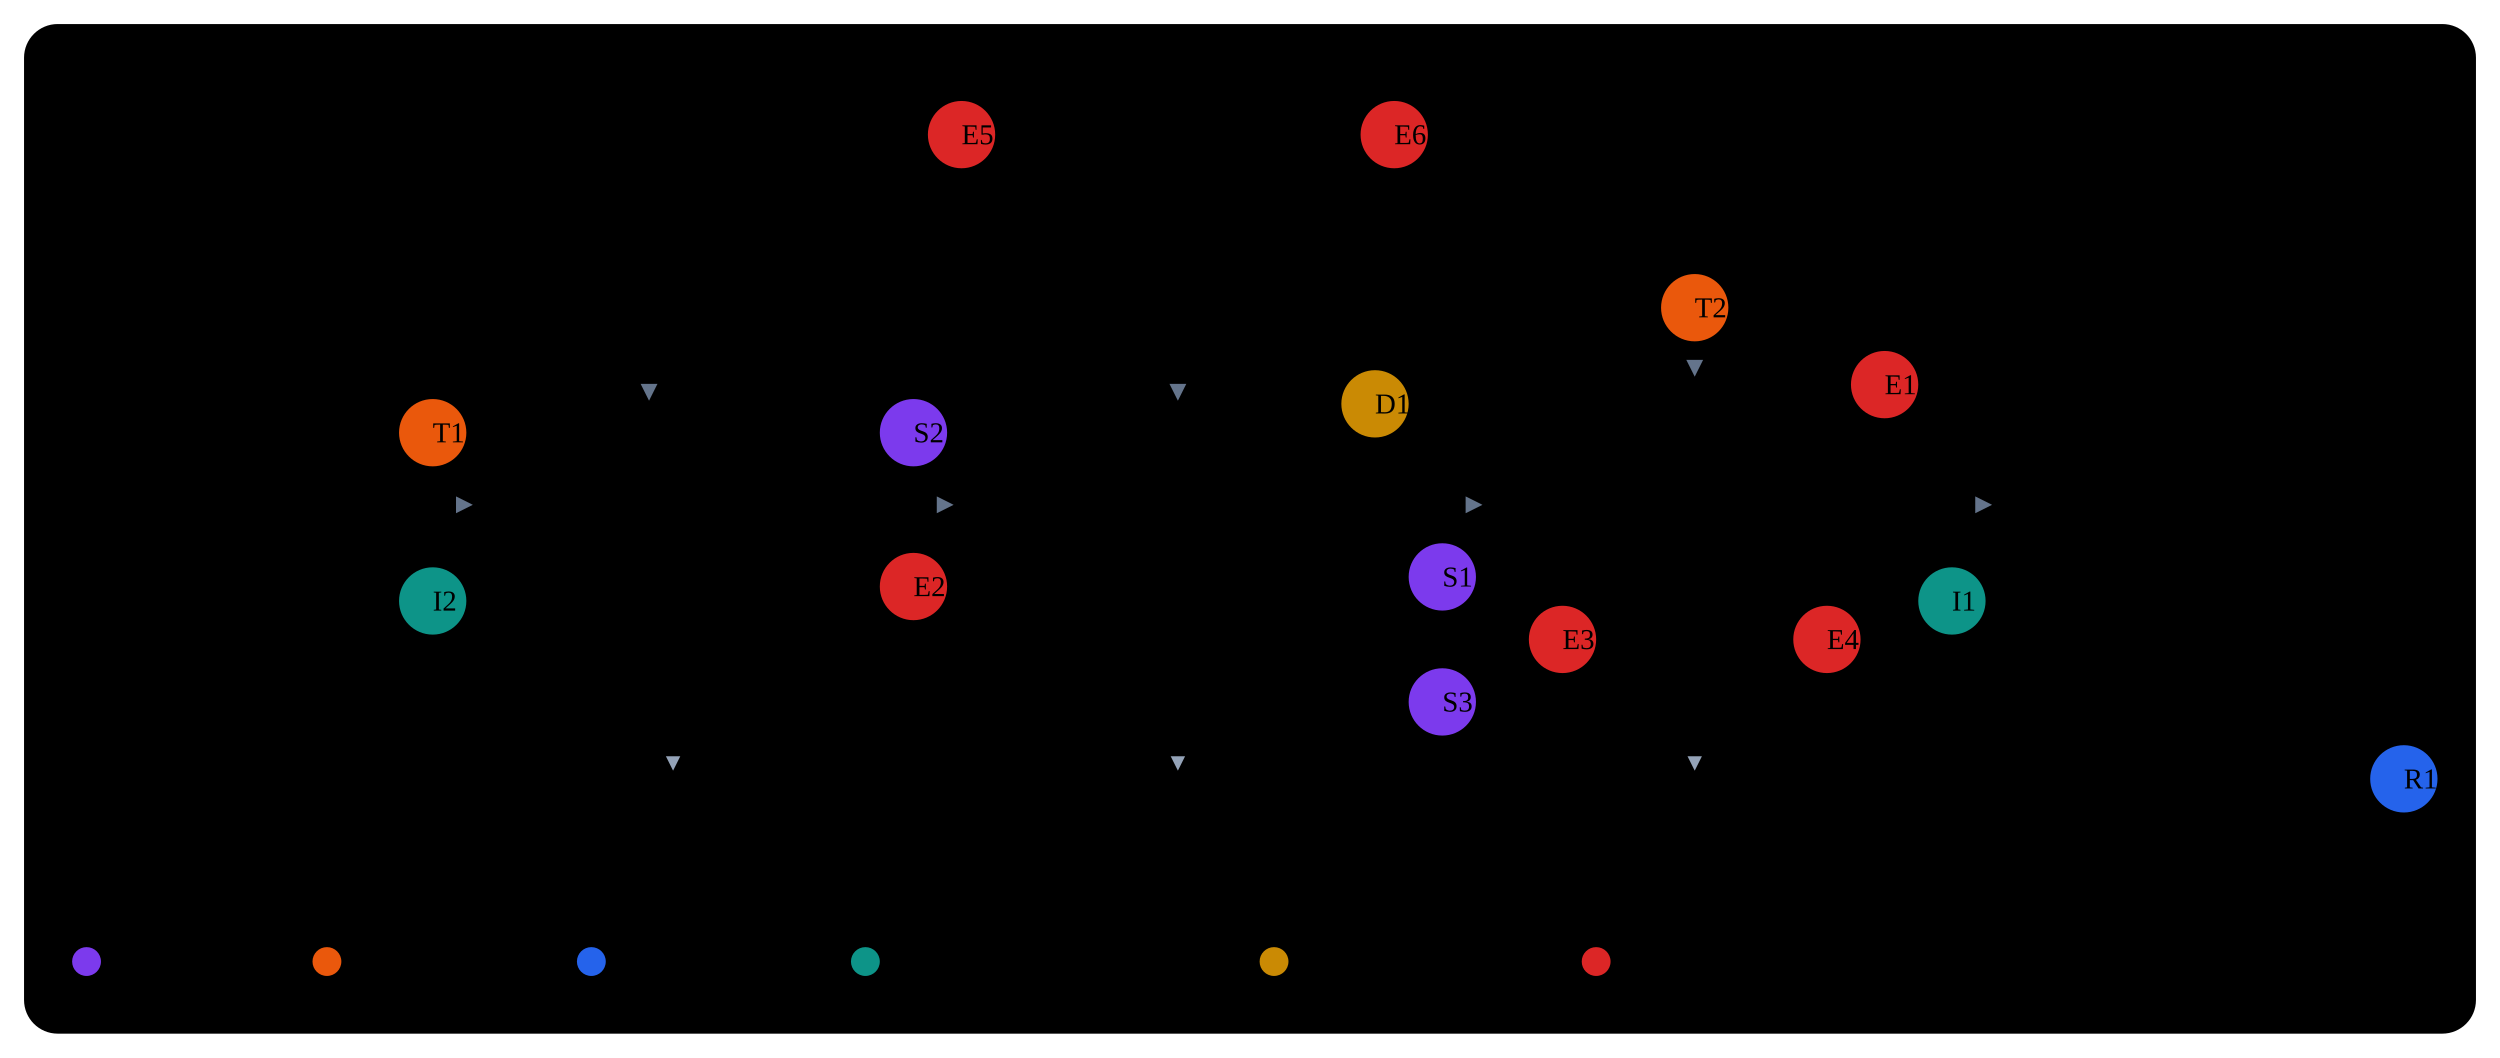
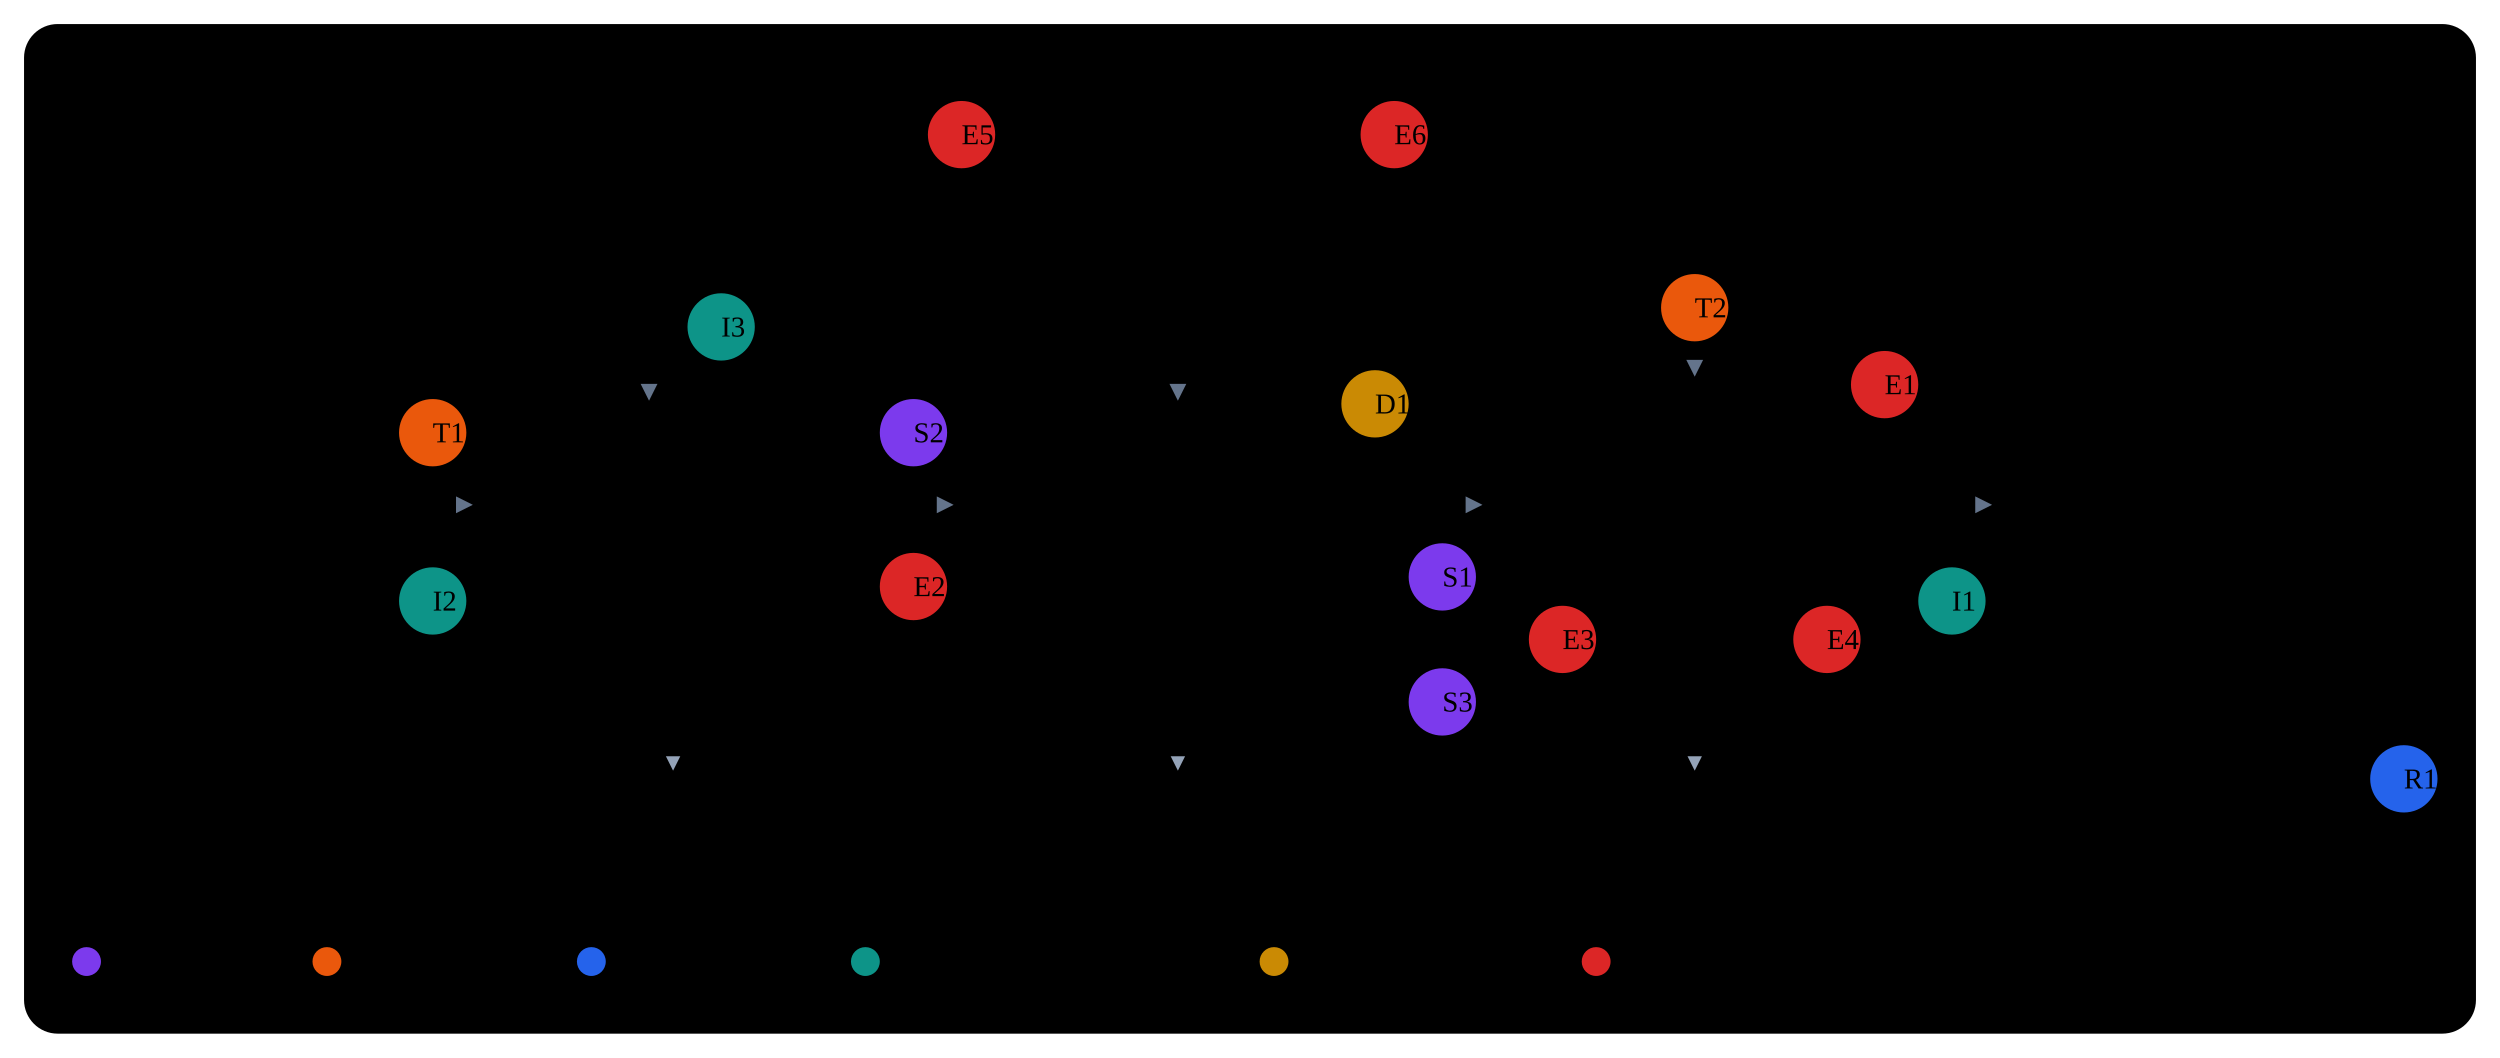
<svg xmlns="http://www.w3.org/2000/svg" class="dg" viewBox="0 0 1040 440" role="img" aria-label="Lab architecture with STRIDE threats placed on trust boundaries">
  <defs>
    <marker id="sk" viewBox="0 0 10 10" refX="9" refY="5" markerWidth="7" markerHeight="7" orient="auto-start-reverse">
      <path d="M0 0 10 5 0 10z" fill="#64748b" />
    </marker>
    <marker id="sl" viewBox="0 0 10 10" refX="9" refY="5" markerWidth="6" markerHeight="6" orient="auto-start-reverse">
      <path d="M0 0 10 5 0 10z" fill="#94a3b8" />
    </marker>
  </defs>
  <rect class="panel" x="10" y="10" width="1020" height="420" rx="14" />
  <g class="tb">
    <line x1="180" y1="28" x2="180" y2="300" />
    <text x="186" y="38">TB1</text>
    <line x1="380" y1="28" x2="380" y2="300" />
    <text x="386" y="38">TB2</text>
    <line x1="600" y1="28" x2="600" y2="300" />
    <text x="606" y="38">TB3</text>
    <line x1="812" y1="28" x2="812" y2="300" />
    <text x="818" y="38">TB4</text>
    <line x1="612" y1="128" x2="792" y2="128" />
    <text x="756" y="122">TB5</text>
  </g>
  <rect class="box bad" x="30" y="170" width="130" height="80" rx="9" />
  <text class="t1" x="95" y="205" text-anchor="middle">External content</text>
  <text class="t2" x="95" y="223" text-anchor="middle">untrusted</text>
  <rect class="box" x="200" y="50" width="140" height="56" rx="9" />
  <text class="t1" x="270" y="76" text-anchor="middle">User</text>
  <text class="t2" x="270" y="93" text-anchor="middle">starts the session</text>
  <rect class="box" x="200" y="170" width="160" height="80" rx="9" />
  <text class="t1" x="280" y="205" text-anchor="middle">AI Agent</text>
  <text class="t2" x="280" y="223" text-anchor="middle">MCP client</text>
  <rect class="box good" x="400" y="50" width="180" height="56" rx="9" />
  <text class="t1" x="490" y="76" text-anchor="middle">Identity provider</text>
  <text class="t2" x="490" y="93" text-anchor="middle">IAM · Entra Agent ID</text>
  <rect class="box good" x="400" y="170" width="180" height="80" rx="9" />
  <text class="t1" x="490" y="205" text-anchor="middle">API Gateway</text>
  <text class="t2" x="490" y="223" text-anchor="middle">API Gateway · APIM</text>
  <rect class="box" x="620" y="50" width="170" height="56" rx="9" />
  <text class="t1" x="705" y="76" text-anchor="middle">Tool registry</text>
  <text class="t2" x="705" y="93" text-anchor="middle">Git · API Center</text>
  <rect class="box" x="620" y="160" width="170" height="100" rx="9" />
  <text class="t1" x="705" y="184" text-anchor="middle">MCP Tool Server</text>
  <rect class="chip" x="634" y="194" width="142" height="18" rx="4" />
  <text class="t3" x="642" y="207">read tools</text>
  <rect class="chip bad" x="634" y="216" width="142" height="18" rx="4" />
-   <text class="t3 r" x="642" y="229">financial write</text>
+   <text class="t3 r" x="642" y="229">write · approve</text>
  <rect class="chip bad" x="634" y="238" width="142" height="16" rx="4" />
  <text class="t3 r" x="642" y="250">data export</text>
  <rect class="box" x="832" y="170" width="180" height="80" rx="9" />
  <text class="t1" x="922" y="205" text-anchor="middle">Business data</text>
  <text class="t2" x="922" y="223" text-anchor="middle">finance · customer records</text>
  <rect class="logbox ok" x="200" y="324" width="812" height="42" rx="8" />
  <text class="t1" x="226" y="343">Audit logging</text>
  <text class="t2" x="226" y="358">CloudTrail · Sentinel · Purview</text>
  <path class="fl kk" d="M160 210 H196" marker-end="url(#sk)" />
  <path class="fl kk" d="M270 106 V166" marker-end="url(#sk)" />
  <path class="fl kk" d="M360 210 H396" marker-end="url(#sk)" />
  <path class="fl kk" d="M490 106 V166" marker-end="url(#sk)" />
  <path class="fl kk" d="M580 210 H616" marker-end="url(#sk)" />
  <path class="fl kk" d="M705 106 V156" marker-end="url(#sk)" />
  <path class="fl kk" d="M790 210 H828" marker-end="url(#sk)" />
  <path class="fl grey dash" d="M280 250 V320" marker-end="url(#sl)" />
  <path class="fl grey dash" d="M490 250 V320" marker-end="url(#sl)" />
  <path class="fl grey dash" d="M705 260 V320" marker-end="url(#sl)" />
  <g class="bdg">
    <circle cx="180" cy="180" r="14" fill="#ea580c" />
    <text x="180" y="184">T1</text>
  </g>
  <g class="bdg">
    <circle cx="180" cy="250" r="14" fill="#0d9488" />
    <text x="180" y="254">I2</text>
  </g>
  <g class="bdg">
    <circle cx="380" cy="180" r="14" fill="#7c3aed" />
    <text x="380" y="184">S2</text>
  </g>
  <g class="bdg">
    <circle cx="380" cy="244" r="14" fill="#dc2626" />
    <text x="380" y="248">E2</text>
  </g>
  <g class="bdg">
    <circle cx="572" cy="168" r="14" fill="#ca8a04" />
    <text x="572" y="172">D1</text>
  </g>
  <g class="bdg">
    <circle cx="600" cy="240" r="14" fill="#7c3aed" />
    <text x="600" y="244">S1</text>
  </g>
  <g class="bdg">
    <circle cx="705" cy="128" r="14" fill="#ea580c" />
    <text x="705" y="132">T2</text>
  </g>
  <g class="bdg">
    <circle cx="784" cy="160" r="14" fill="#dc2626" />
    <text x="784" y="164">E1</text>
  </g>
  <g class="bdg">
    <circle cx="812" cy="250" r="14" fill="#0d9488" />
    <text x="812" y="254">I1</text>
  </g>
  <g class="bdg">
    <circle cx="1000" cy="324" r="14" fill="#2563eb" />
    <text x="1000" y="328">R1</text>
  </g>
  <g class="bdg">
    <circle cx="600" cy="292" r="14" fill="#7c3aed" />
    <text x="600" y="296">S3</text>
  </g>
  <g class="bdg">
+     <circle cx="300" cy="136" r="14" fill="#0d9488" />
+     <text x="300" y="140">I3</text>
+   </g>
+   <g class="bdg">
    <circle cx="650" cy="266" r="14" fill="#dc2626" />
    <text x="650" y="270">E3</text>
  </g>
  <g class="bdg">
    <circle cx="760" cy="266" r="14" fill="#dc2626" />
    <text x="760" y="270">E4</text>
  </g>
  <g class="bdg">
    <circle cx="400" cy="56" r="14" fill="#dc2626" />
    <text x="400" y="60">E5</text>
  </g>
  <g class="bdg">
    <circle cx="580" cy="56" r="14" fill="#dc2626" />
    <text x="580" y="60">E6</text>
  </g>
  <g class="lgd" transform="translate(30,400)">
    <circle cx="6" cy="0" r="6" fill="#7c3aed" />
    <text x="18" y="4">Spoofing</text>
    <circle cx="106" cy="0" r="6" fill="#ea580c" />
    <text x="118" y="4">Tampering</text>
    <circle cx="216" cy="0" r="6" fill="#2563eb" />
    <text x="228" y="4">Repudiation</text>
    <circle cx="330" cy="0" r="6" fill="#0d9488" />
    <text x="342" y="4">Information disclosure</text>
    <circle cx="500" cy="0" r="6" fill="#ca8a04" />
    <text x="512" y="4">Denial of service</text>
    <circle cx="634" cy="0" r="6" fill="#dc2626" />
    <text x="646" y="4">Elevation of privilege</text>
    <line x1="800" y1="0" x2="826" y2="0" class="tbl" />
    <text x="834" y="4">Trust boundary</text>
  </g>
</svg>
